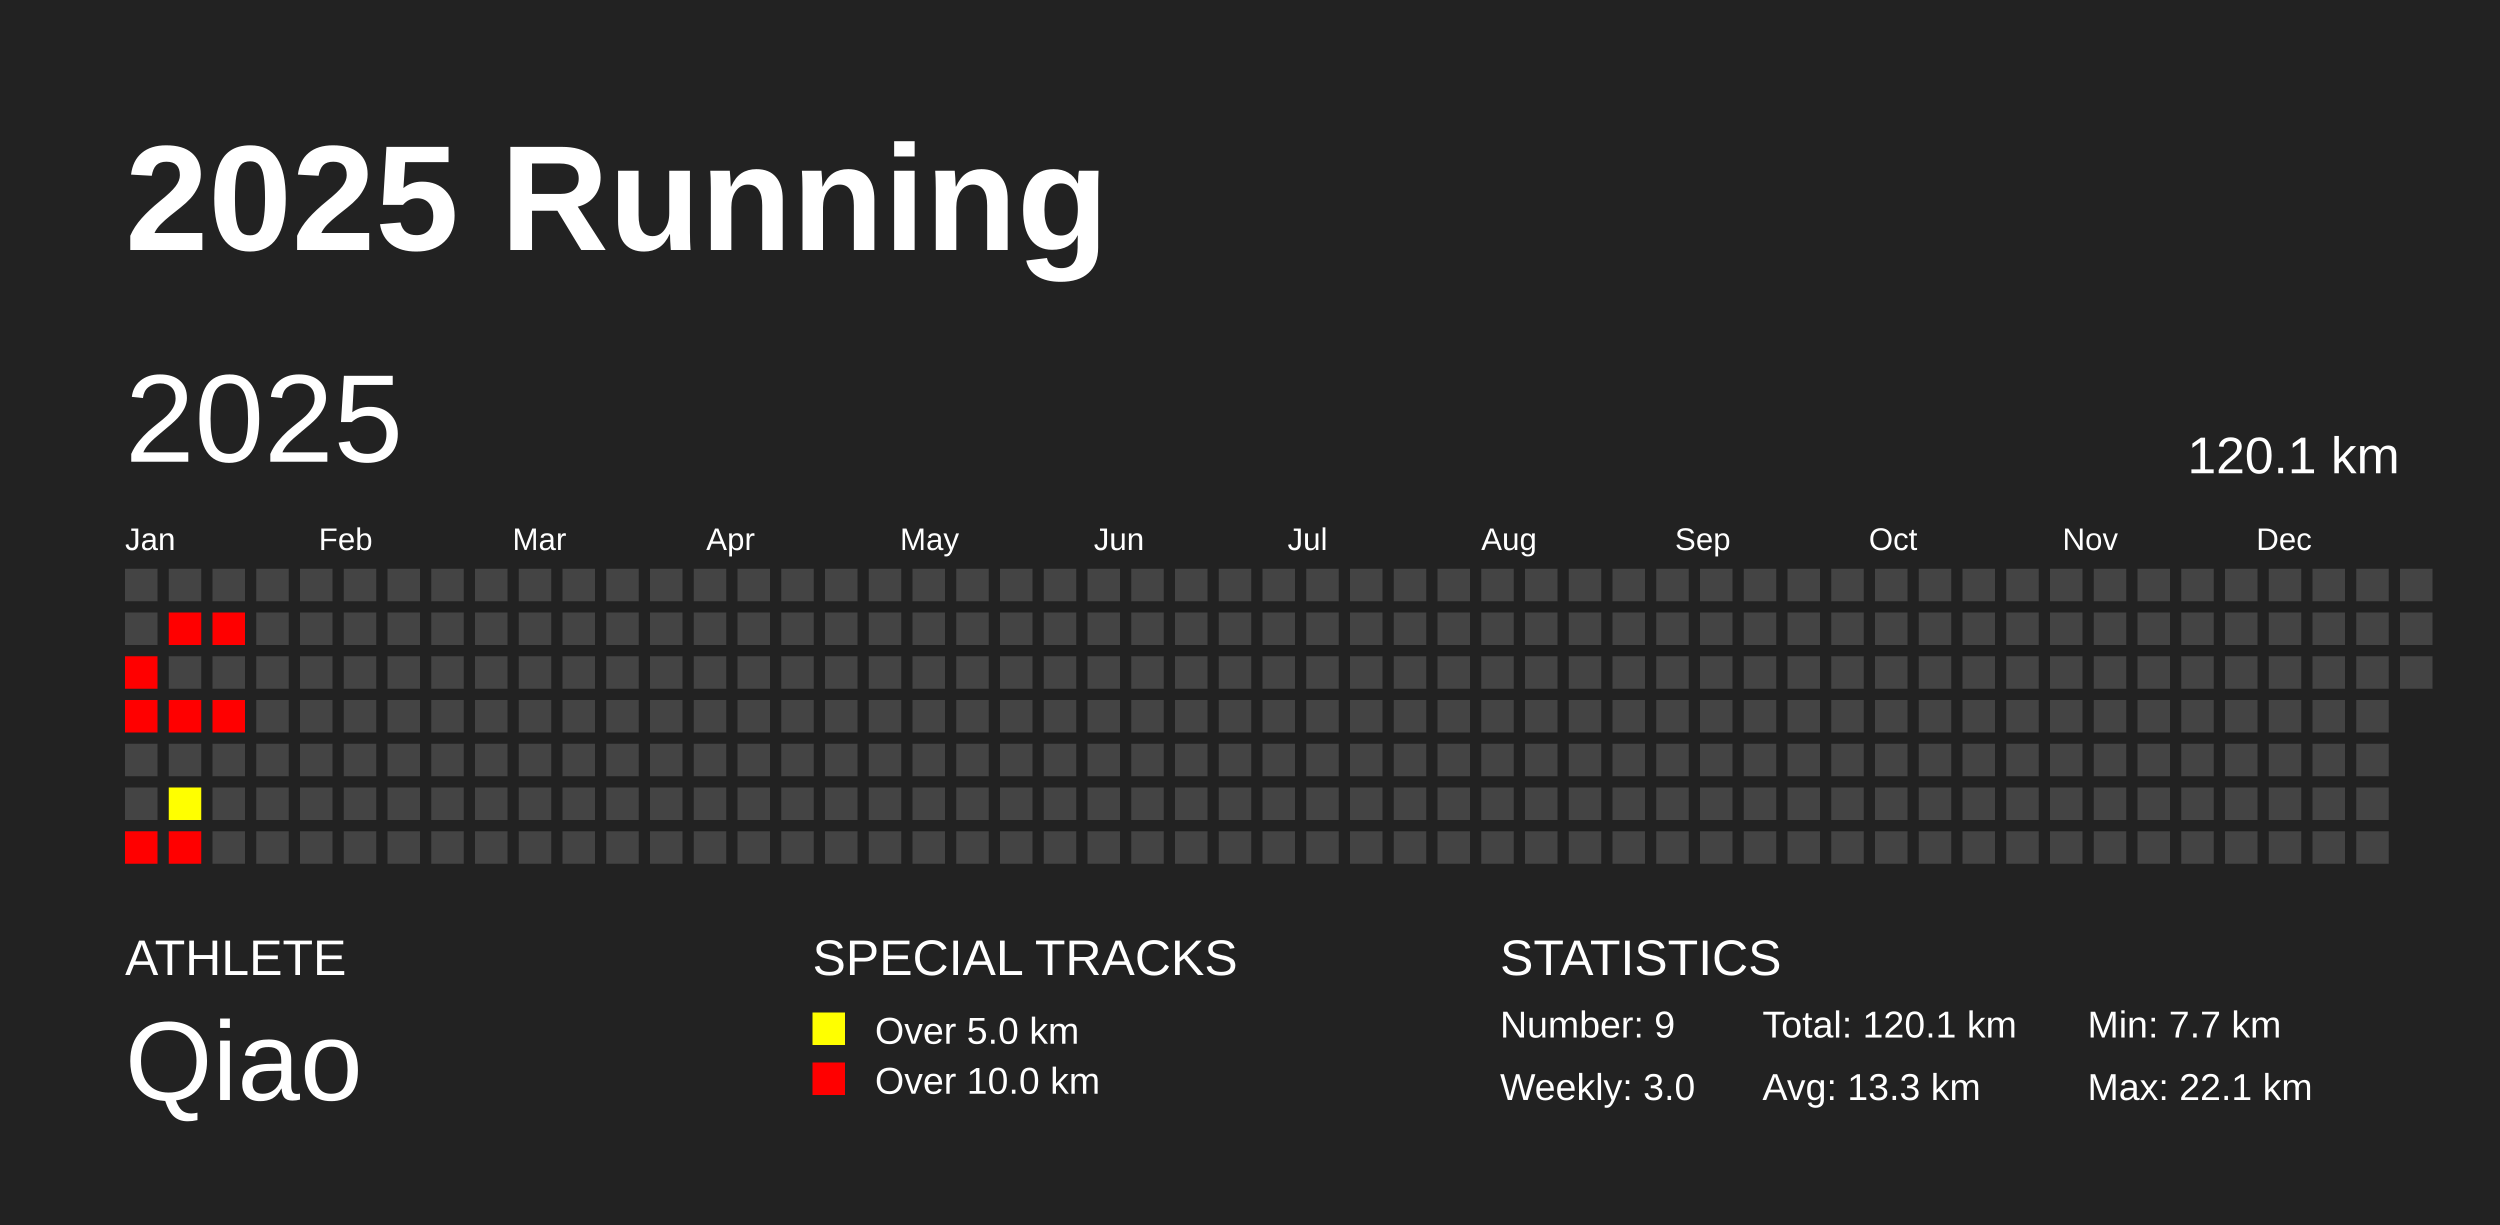
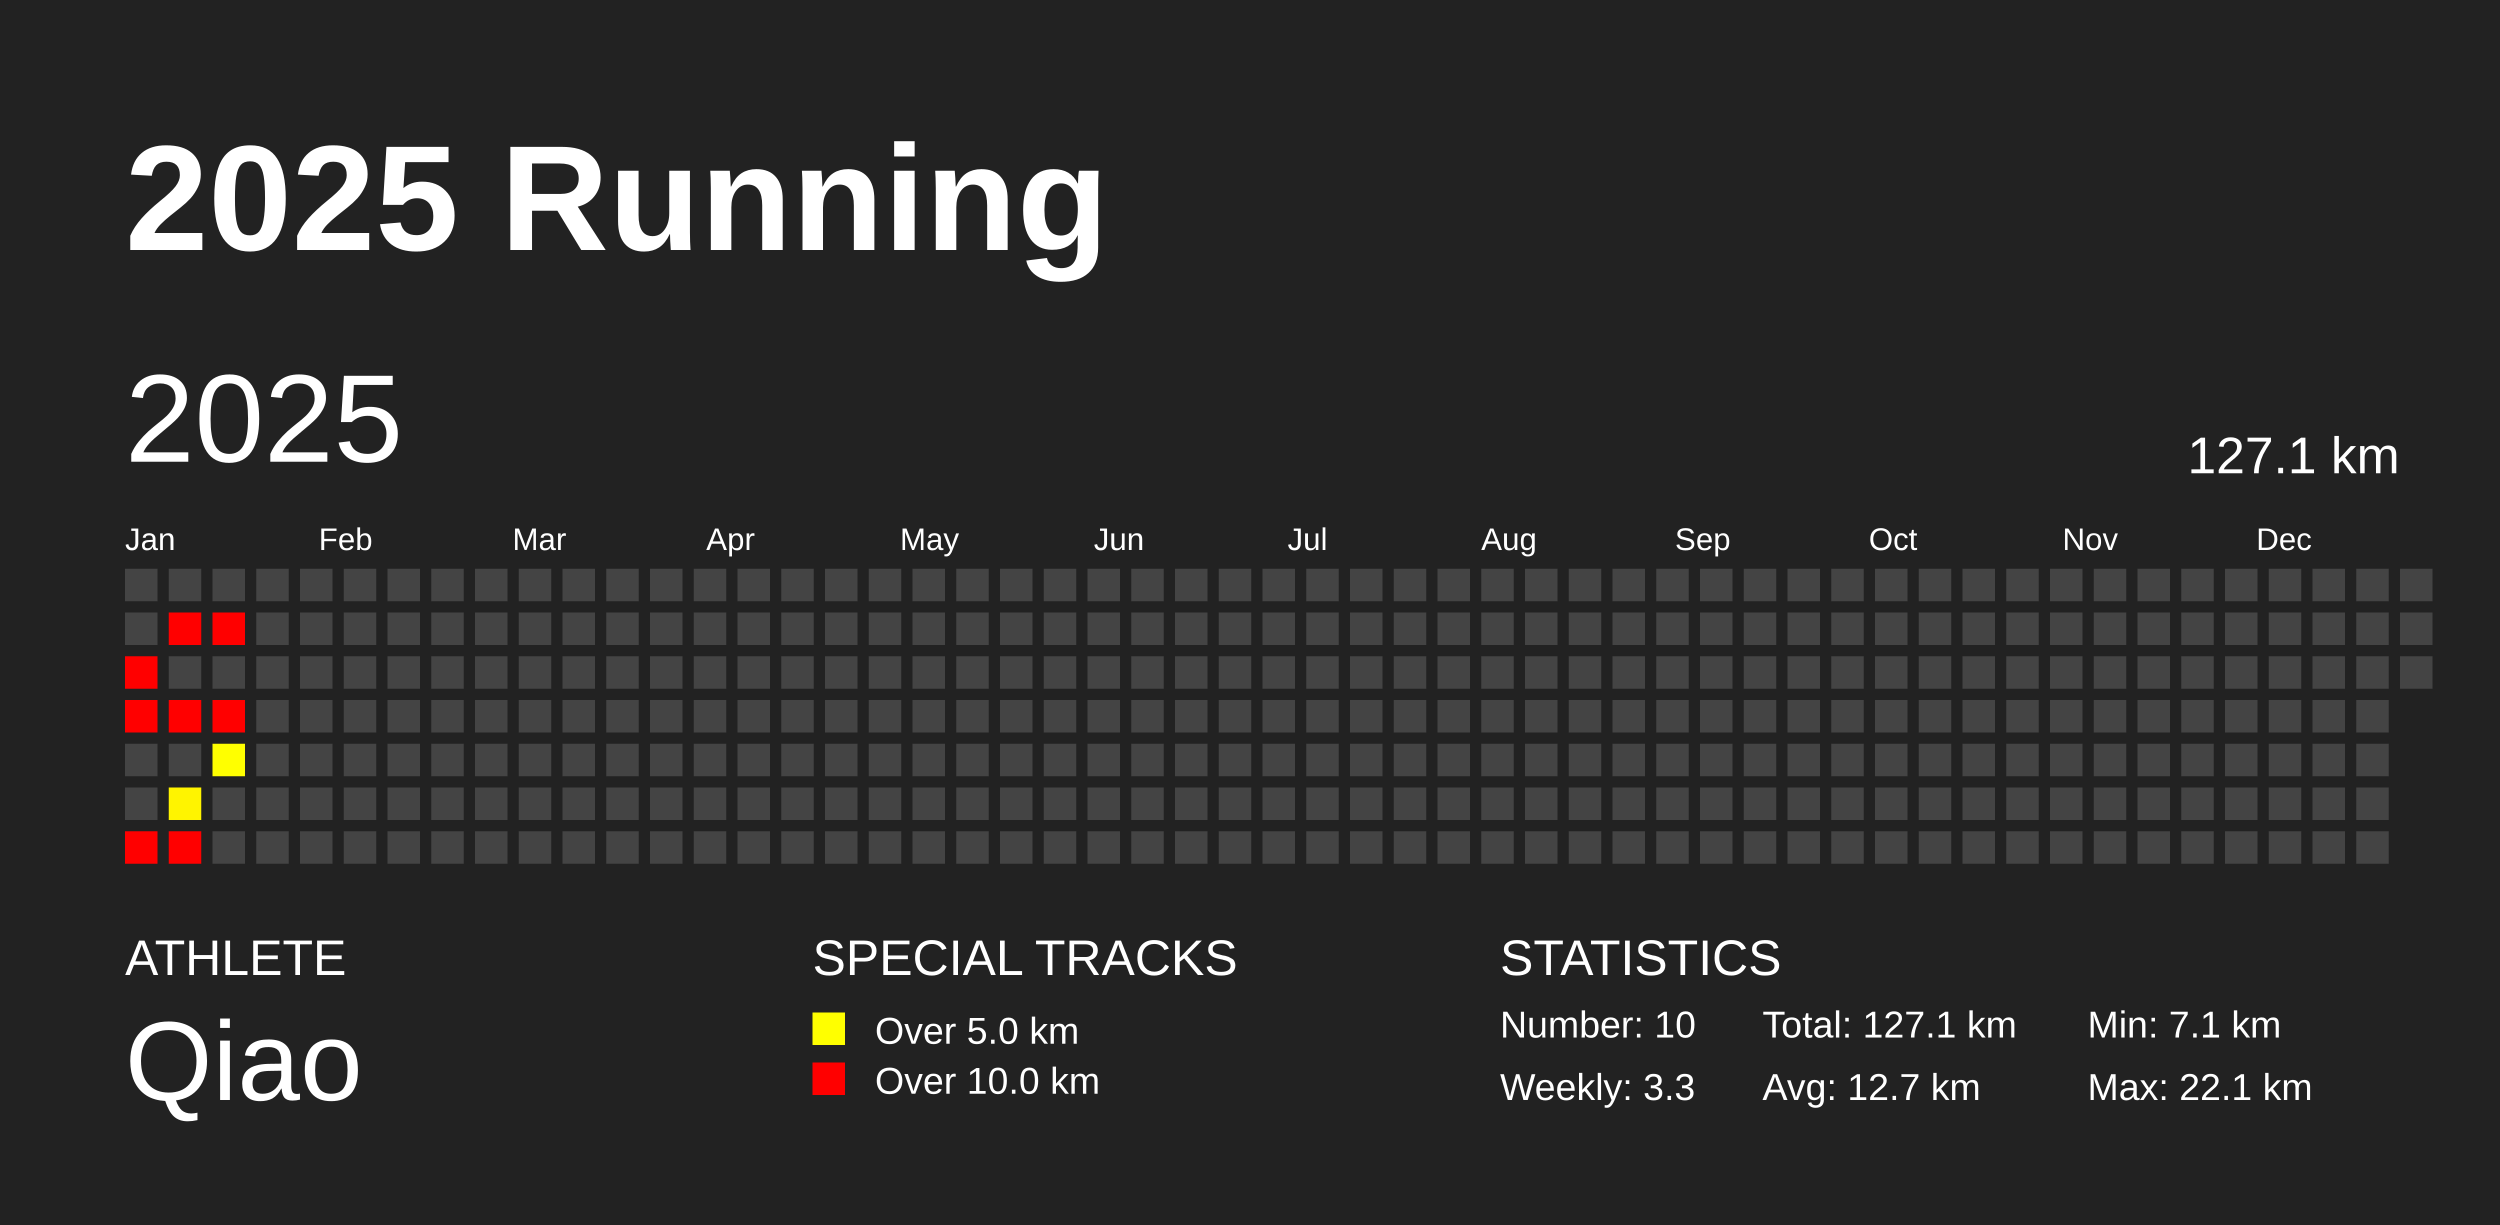
<svg xmlns="http://www.w3.org/2000/svg" baseProfile="full" height="98mm" version="1.1" viewBox="0,0,200,98" width="200mm">
  <defs />
  <rect fill="#222222" height="98" width="200" x="0" y="0" />
  <text fill="#FFFFFF" style="font-size:12px; font-family:Arial; font-weight:bold;" x="10" y="20">2025 Running</text>
  <text fill="#FFFFFF" style="font-size:4px; font-family:Arial" x="10" y="78">ATHLETE</text>
  <text fill="#FFFFFF" style="font-size:9px; font-family:Arial" x="10" y="88">Qiao</text>
  <text fill="#FFFFFF" style="font-size:4px; font-family:Arial" x="65" y="78">SPECIAL TRACKS</text>
  <rect fill="yellow" height="2.6" width="2.6" x="65" y="81" />
  <text fill="#FFFFFF" style="font-size:3px; font-family:Arial" x="70" y="83.5">Over 5.0 km</text>
  <rect fill="red" height="2.6" width="2.6" x="65" y="85" />
  <text fill="#FFFFFF" style="font-size:3px; font-family:Arial" x="70" y="87.5">Over 10.0 km</text>
  <text fill="#FFFFFF" style="font-size:4px; font-family:Arial" x="120" y="78">STATISTICS</text>
-   <text fill="#FFFFFF" style="font-size:3px; font-family:Arial" x="120" y="83">Number: 9</text>
-   <text fill="#FFFFFF" style="font-size:3px; font-family:Arial" x="120" y="88">Weekly: 3.0</text>
-   <text fill="#FFFFFF" style="font-size:3px; font-family:Arial" x="141" y="83">Total: 120.1 km</text>
-   <text fill="#FFFFFF" style="font-size:3px; font-family:Arial" x="141" y="88">Avg: 13.3 km</text>
-   <text fill="#FFFFFF" style="font-size:3px; font-family:Arial" x="167" y="83">Min: 7.7 km</text>
+   <text fill="#FFFFFF" style="font-size:3px; font-family:Arial" x="120" y="83">Number: 10</text>
+   <text fill="#FFFFFF" style="font-size:3px; font-family:Arial" x="120" y="88">Weekly: 3.3</text>
+   <text fill="#FFFFFF" style="font-size:3px; font-family:Arial" x="141" y="83">Total: 127.1 km</text>
+   <text fill="#FFFFFF" style="font-size:3px; font-family:Arial" x="141" y="88">Avg: 12.7 km</text>
+   <text fill="#FFFFFF" style="font-size:3px; font-family:Arial" x="167" y="83">Min: 7.1 km</text>
  <text fill="#FFFFFF" style="font-size:3px; font-family:Arial" x="167" y="88">Max: 22.1 km</text>
  <text dominant-baseline="hanging" fill="#FFFFFF" style="font-size:10.0px; font-family:Arial;" x="10" y="30">2025</text>
-   <text dominant-baseline="hanging" fill="#FFFFFF" style="font-size:4.125px; font-family:Arial;" x="175" y="35">120.1 km</text>
+   <text dominant-baseline="hanging" fill="#FFFFFF" style="font-size:4.125px; font-family:Arial;" x="175" y="35">127.1 km</text>
  <text fill="#FFFFFF" style="font-size:2.5px; font-family:Arial" x="10.0" y="44">Jan</text>
  <text fill="#FFFFFF" style="font-size:2.5px; font-family:Arial" x="25.5" y="44">Feb</text>
  <text fill="#FFFFFF" style="font-size:2.5px; font-family:Arial" x="41.0" y="44">Mar</text>
  <text fill="#FFFFFF" style="font-size:2.5px; font-family:Arial" x="56.5" y="44">Apr</text>
  <text fill="#FFFFFF" style="font-size:2.5px; font-family:Arial" x="72.0" y="44">May</text>
  <text fill="#FFFFFF" style="font-size:2.5px; font-family:Arial" x="87.5" y="44">Jun</text>
  <text fill="#FFFFFF" style="font-size:2.5px; font-family:Arial" x="103.0" y="44">Jul</text>
  <text fill="#FFFFFF" style="font-size:2.5px; font-family:Arial" x="118.5" y="44">Aug</text>
  <text fill="#FFFFFF" style="font-size:2.5px; font-family:Arial" x="134.0" y="44">Sep</text>
  <text fill="#FFFFFF" style="font-size:2.5px; font-family:Arial" x="149.5" y="44">Oct</text>
  <text fill="#FFFFFF" style="font-size:2.5px; font-family:Arial" x="165.0" y="44">Nov</text>
  <text fill="#FFFFFF" style="font-size:2.5px; font-family:Arial" x="180.5" y="44">Dec</text>
  <rect fill="#444444" height="2.6" width="2.6" x="10.0" y="45.5" />
  <rect fill="#444444" height="2.6" width="2.6" x="10.0" y="49.0" />
  <rect fill="red" height="2.6" width="2.6" x="10.0" y="52.5" />
  <rect fill="red" height="2.6" width="2.6" x="10.0" y="56.0" />
  <rect fill="#444444" height="2.6" width="2.6" x="10.0" y="59.5" />
  <rect fill="#444444" height="2.6" width="2.6" x="10.0" y="63.0" />
  <rect fill="red" height="2.6" width="2.6" x="10.0" y="66.5" />
  <rect fill="#444444" height="2.6" width="2.6" x="13.5" y="45.5" />
  <rect fill="red" height="2.6" width="2.6" x="13.5" y="49.0" />
  <rect fill="#444444" height="2.6" width="2.6" x="13.5" y="52.5" />
  <rect fill="red" height="2.6" width="2.6" x="13.5" y="56.0" />
  <rect fill="#444444" height="2.6" width="2.6" x="13.5" y="59.5" />
-   <rect fill="#ffff00" height="2.6" width="2.6" x="13.5" y="63.0" />
+   <rect fill="#fff400" height="2.6" width="2.6" x="13.5" y="63.0" />
  <rect fill="red" height="2.6" width="2.6" x="13.5" y="66.5" />
  <rect fill="#444444" height="2.6" width="2.6" x="17.0" y="45.5" />
  <rect fill="red" height="2.6" width="2.6" x="17.0" y="49.0" />
  <rect fill="#444444" height="2.6" width="2.6" x="17.0" y="52.5" />
  <rect fill="red" height="2.6" width="2.6" x="17.0" y="56.0" />
-   <rect fill="#444444" height="2.6" width="2.6" x="17.0" y="59.5" />
+   <rect fill="#ffff00" height="2.6" width="2.6" x="17.0" y="59.5" />
  <rect fill="#444444" height="2.6" width="2.6" x="17.0" y="63.0" />
  <rect fill="#444444" height="2.6" width="2.6" x="17.0" y="66.5" />
  <rect fill="#444444" height="2.6" width="2.6" x="20.5" y="45.5" />
  <rect fill="#444444" height="2.6" width="2.6" x="20.5" y="49.0" />
  <rect fill="#444444" height="2.6" width="2.6" x="20.5" y="52.5" />
  <rect fill="#444444" height="2.6" width="2.6" x="20.5" y="56.0" />
  <rect fill="#444444" height="2.6" width="2.6" x="20.5" y="59.5" />
  <rect fill="#444444" height="2.6" width="2.6" x="20.5" y="63.0" />
  <rect fill="#444444" height="2.6" width="2.6" x="20.5" y="66.5" />
  <rect fill="#444444" height="2.6" width="2.6" x="24.0" y="45.5" />
  <rect fill="#444444" height="2.6" width="2.6" x="24.0" y="49.0" />
  <rect fill="#444444" height="2.6" width="2.6" x="24.0" y="52.5" />
  <rect fill="#444444" height="2.6" width="2.6" x="24.0" y="56.0" />
  <rect fill="#444444" height="2.6" width="2.6" x="24.0" y="59.5" />
  <rect fill="#444444" height="2.6" width="2.6" x="24.0" y="63.0" />
  <rect fill="#444444" height="2.6" width="2.6" x="24.0" y="66.5" />
  <rect fill="#444444" height="2.6" width="2.6" x="27.5" y="45.5" />
  <rect fill="#444444" height="2.6" width="2.6" x="27.5" y="49.0" />
  <rect fill="#444444" height="2.6" width="2.6" x="27.5" y="52.5" />
  <rect fill="#444444" height="2.6" width="2.6" x="27.5" y="56.0" />
  <rect fill="#444444" height="2.6" width="2.6" x="27.5" y="59.5" />
  <rect fill="#444444" height="2.6" width="2.6" x="27.5" y="63.0" />
  <rect fill="#444444" height="2.6" width="2.6" x="27.5" y="66.5" />
  <rect fill="#444444" height="2.6" width="2.6" x="31.0" y="45.5" />
  <rect fill="#444444" height="2.6" width="2.6" x="31.0" y="49.0" />
  <rect fill="#444444" height="2.6" width="2.6" x="31.0" y="52.5" />
  <rect fill="#444444" height="2.6" width="2.6" x="31.0" y="56.0" />
  <rect fill="#444444" height="2.6" width="2.6" x="31.0" y="59.5" />
  <rect fill="#444444" height="2.6" width="2.6" x="31.0" y="63.0" />
  <rect fill="#444444" height="2.6" width="2.6" x="31.0" y="66.5" />
  <rect fill="#444444" height="2.6" width="2.6" x="34.5" y="45.5" />
  <rect fill="#444444" height="2.6" width="2.6" x="34.5" y="49.0" />
  <rect fill="#444444" height="2.6" width="2.6" x="34.5" y="52.5" />
  <rect fill="#444444" height="2.6" width="2.6" x="34.5" y="56.0" />
  <rect fill="#444444" height="2.6" width="2.6" x="34.5" y="59.5" />
  <rect fill="#444444" height="2.6" width="2.6" x="34.5" y="63.0" />
  <rect fill="#444444" height="2.6" width="2.6" x="34.5" y="66.5" />
  <rect fill="#444444" height="2.6" width="2.6" x="38.0" y="45.5" />
  <rect fill="#444444" height="2.6" width="2.6" x="38.0" y="49.0" />
  <rect fill="#444444" height="2.6" width="2.6" x="38.0" y="52.5" />
  <rect fill="#444444" height="2.6" width="2.6" x="38.0" y="56.0" />
  <rect fill="#444444" height="2.6" width="2.6" x="38.0" y="59.5" />
  <rect fill="#444444" height="2.6" width="2.6" x="38.0" y="63.0" />
  <rect fill="#444444" height="2.6" width="2.6" x="38.0" y="66.5" />
  <rect fill="#444444" height="2.6" width="2.6" x="41.5" y="45.5" />
  <rect fill="#444444" height="2.6" width="2.6" x="41.5" y="49.0" />
  <rect fill="#444444" height="2.6" width="2.6" x="41.5" y="52.5" />
  <rect fill="#444444" height="2.6" width="2.6" x="41.5" y="56.0" />
  <rect fill="#444444" height="2.6" width="2.6" x="41.5" y="59.5" />
  <rect fill="#444444" height="2.6" width="2.6" x="41.5" y="63.0" />
  <rect fill="#444444" height="2.6" width="2.6" x="41.5" y="66.5" />
  <rect fill="#444444" height="2.6" width="2.6" x="45.0" y="45.5" />
  <rect fill="#444444" height="2.6" width="2.6" x="45.0" y="49.0" />
  <rect fill="#444444" height="2.6" width="2.6" x="45.0" y="52.5" />
  <rect fill="#444444" height="2.6" width="2.6" x="45.0" y="56.0" />
  <rect fill="#444444" height="2.6" width="2.6" x="45.0" y="59.5" />
  <rect fill="#444444" height="2.6" width="2.6" x="45.0" y="63.0" />
  <rect fill="#444444" height="2.6" width="2.6" x="45.0" y="66.5" />
  <rect fill="#444444" height="2.6" width="2.6" x="48.5" y="45.5" />
  <rect fill="#444444" height="2.6" width="2.6" x="48.5" y="49.0" />
  <rect fill="#444444" height="2.6" width="2.6" x="48.5" y="52.5" />
  <rect fill="#444444" height="2.6" width="2.6" x="48.5" y="56.0" />
  <rect fill="#444444" height="2.6" width="2.6" x="48.5" y="59.5" />
  <rect fill="#444444" height="2.6" width="2.6" x="48.5" y="63.0" />
  <rect fill="#444444" height="2.6" width="2.6" x="48.5" y="66.5" />
  <rect fill="#444444" height="2.6" width="2.6" x="52.0" y="45.5" />
  <rect fill="#444444" height="2.6" width="2.6" x="52.0" y="49.0" />
  <rect fill="#444444" height="2.6" width="2.6" x="52.0" y="52.5" />
  <rect fill="#444444" height="2.6" width="2.6" x="52.0" y="56.0" />
  <rect fill="#444444" height="2.6" width="2.6" x="52.0" y="59.5" />
  <rect fill="#444444" height="2.6" width="2.6" x="52.0" y="63.0" />
  <rect fill="#444444" height="2.6" width="2.6" x="52.0" y="66.5" />
  <rect fill="#444444" height="2.6" width="2.6" x="55.5" y="45.5" />
  <rect fill="#444444" height="2.6" width="2.6" x="55.5" y="49.0" />
  <rect fill="#444444" height="2.6" width="2.6" x="55.5" y="52.5" />
  <rect fill="#444444" height="2.6" width="2.6" x="55.5" y="56.0" />
  <rect fill="#444444" height="2.6" width="2.6" x="55.5" y="59.5" />
  <rect fill="#444444" height="2.6" width="2.6" x="55.5" y="63.0" />
  <rect fill="#444444" height="2.6" width="2.6" x="55.5" y="66.5" />
  <rect fill="#444444" height="2.6" width="2.6" x="59.0" y="45.5" />
  <rect fill="#444444" height="2.6" width="2.6" x="59.0" y="49.0" />
  <rect fill="#444444" height="2.6" width="2.6" x="59.0" y="52.5" />
  <rect fill="#444444" height="2.6" width="2.6" x="59.0" y="56.0" />
  <rect fill="#444444" height="2.6" width="2.6" x="59.0" y="59.5" />
  <rect fill="#444444" height="2.6" width="2.6" x="59.0" y="63.0" />
  <rect fill="#444444" height="2.6" width="2.6" x="59.0" y="66.5" />
  <rect fill="#444444" height="2.6" width="2.6" x="62.5" y="45.5" />
  <rect fill="#444444" height="2.6" width="2.6" x="62.5" y="49.0" />
  <rect fill="#444444" height="2.6" width="2.6" x="62.5" y="52.5" />
  <rect fill="#444444" height="2.6" width="2.6" x="62.5" y="56.0" />
  <rect fill="#444444" height="2.6" width="2.6" x="62.5" y="59.5" />
  <rect fill="#444444" height="2.6" width="2.6" x="62.5" y="63.0" />
  <rect fill="#444444" height="2.6" width="2.6" x="62.5" y="66.5" />
  <rect fill="#444444" height="2.6" width="2.6" x="66.0" y="45.5" />
  <rect fill="#444444" height="2.6" width="2.6" x="66.0" y="49.0" />
  <rect fill="#444444" height="2.6" width="2.6" x="66.0" y="52.5" />
  <rect fill="#444444" height="2.6" width="2.6" x="66.0" y="56.0" />
  <rect fill="#444444" height="2.6" width="2.6" x="66.0" y="59.5" />
  <rect fill="#444444" height="2.6" width="2.6" x="66.0" y="63.0" />
  <rect fill="#444444" height="2.6" width="2.6" x="66.0" y="66.5" />
  <rect fill="#444444" height="2.6" width="2.6" x="69.5" y="45.5" />
  <rect fill="#444444" height="2.6" width="2.6" x="69.5" y="49.0" />
  <rect fill="#444444" height="2.6" width="2.6" x="69.5" y="52.5" />
  <rect fill="#444444" height="2.6" width="2.6" x="69.5" y="56.0" />
  <rect fill="#444444" height="2.6" width="2.6" x="69.5" y="59.5" />
  <rect fill="#444444" height="2.6" width="2.6" x="69.5" y="63.0" />
  <rect fill="#444444" height="2.6" width="2.6" x="69.5" y="66.5" />
  <rect fill="#444444" height="2.6" width="2.6" x="73.0" y="45.5" />
  <rect fill="#444444" height="2.6" width="2.6" x="73.0" y="49.0" />
  <rect fill="#444444" height="2.6" width="2.6" x="73.0" y="52.5" />
  <rect fill="#444444" height="2.6" width="2.6" x="73.0" y="56.0" />
  <rect fill="#444444" height="2.6" width="2.6" x="73.0" y="59.5" />
  <rect fill="#444444" height="2.6" width="2.6" x="73.0" y="63.0" />
  <rect fill="#444444" height="2.6" width="2.6" x="73.0" y="66.5" />
  <rect fill="#444444" height="2.6" width="2.6" x="76.5" y="45.5" />
  <rect fill="#444444" height="2.6" width="2.6" x="76.5" y="49.0" />
  <rect fill="#444444" height="2.6" width="2.6" x="76.5" y="52.5" />
  <rect fill="#444444" height="2.6" width="2.6" x="76.5" y="56.0" />
  <rect fill="#444444" height="2.6" width="2.6" x="76.5" y="59.5" />
  <rect fill="#444444" height="2.6" width="2.6" x="76.5" y="63.0" />
  <rect fill="#444444" height="2.6" width="2.6" x="76.5" y="66.5" />
  <rect fill="#444444" height="2.6" width="2.6" x="80.0" y="45.5" />
  <rect fill="#444444" height="2.6" width="2.6" x="80.0" y="49.0" />
  <rect fill="#444444" height="2.6" width="2.6" x="80.0" y="52.5" />
  <rect fill="#444444" height="2.6" width="2.6" x="80.0" y="56.0" />
  <rect fill="#444444" height="2.6" width="2.6" x="80.0" y="59.5" />
  <rect fill="#444444" height="2.6" width="2.6" x="80.0" y="63.0" />
  <rect fill="#444444" height="2.6" width="2.6" x="80.0" y="66.5" />
  <rect fill="#444444" height="2.6" width="2.6" x="83.5" y="45.5" />
  <rect fill="#444444" height="2.6" width="2.6" x="83.5" y="49.0" />
  <rect fill="#444444" height="2.6" width="2.6" x="83.5" y="52.5" />
  <rect fill="#444444" height="2.6" width="2.6" x="83.5" y="56.0" />
  <rect fill="#444444" height="2.6" width="2.6" x="83.5" y="59.5" />
  <rect fill="#444444" height="2.6" width="2.6" x="83.5" y="63.0" />
  <rect fill="#444444" height="2.6" width="2.6" x="83.5" y="66.5" />
  <rect fill="#444444" height="2.6" width="2.6" x="87.0" y="45.5" />
  <rect fill="#444444" height="2.6" width="2.6" x="87.0" y="49.0" />
  <rect fill="#444444" height="2.6" width="2.6" x="87.0" y="52.5" />
  <rect fill="#444444" height="2.6" width="2.6" x="87.0" y="56.0" />
  <rect fill="#444444" height="2.6" width="2.6" x="87.0" y="59.5" />
  <rect fill="#444444" height="2.6" width="2.6" x="87.0" y="63.0" />
  <rect fill="#444444" height="2.6" width="2.6" x="87.0" y="66.5" />
  <rect fill="#444444" height="2.6" width="2.6" x="90.5" y="45.5" />
  <rect fill="#444444" height="2.6" width="2.6" x="90.5" y="49.0" />
  <rect fill="#444444" height="2.6" width="2.6" x="90.5" y="52.5" />
  <rect fill="#444444" height="2.6" width="2.6" x="90.5" y="56.0" />
  <rect fill="#444444" height="2.6" width="2.6" x="90.5" y="59.5" />
  <rect fill="#444444" height="2.6" width="2.6" x="90.5" y="63.0" />
  <rect fill="#444444" height="2.6" width="2.6" x="90.5" y="66.5" />
  <rect fill="#444444" height="2.6" width="2.6" x="94.0" y="45.5" />
  <rect fill="#444444" height="2.6" width="2.6" x="94.0" y="49.0" />
  <rect fill="#444444" height="2.6" width="2.6" x="94.0" y="52.5" />
  <rect fill="#444444" height="2.6" width="2.6" x="94.0" y="56.0" />
  <rect fill="#444444" height="2.6" width="2.6" x="94.0" y="59.5" />
  <rect fill="#444444" height="2.6" width="2.6" x="94.0" y="63.0" />
  <rect fill="#444444" height="2.6" width="2.6" x="94.0" y="66.5" />
  <rect fill="#444444" height="2.6" width="2.6" x="97.5" y="45.5" />
  <rect fill="#444444" height="2.6" width="2.6" x="97.5" y="49.0" />
  <rect fill="#444444" height="2.6" width="2.6" x="97.5" y="52.5" />
  <rect fill="#444444" height="2.6" width="2.6" x="97.5" y="56.0" />
  <rect fill="#444444" height="2.6" width="2.6" x="97.5" y="59.5" />
  <rect fill="#444444" height="2.6" width="2.6" x="97.5" y="63.0" />
  <rect fill="#444444" height="2.6" width="2.6" x="97.5" y="66.5" />
  <rect fill="#444444" height="2.6" width="2.6" x="101.0" y="45.5" />
  <rect fill="#444444" height="2.6" width="2.6" x="101.0" y="49.0" />
  <rect fill="#444444" height="2.6" width="2.6" x="101.0" y="52.5" />
  <rect fill="#444444" height="2.6" width="2.6" x="101.0" y="56.0" />
  <rect fill="#444444" height="2.6" width="2.6" x="101.0" y="59.5" />
  <rect fill="#444444" height="2.6" width="2.6" x="101.0" y="63.0" />
  <rect fill="#444444" height="2.6" width="2.6" x="101.0" y="66.5" />
  <rect fill="#444444" height="2.6" width="2.6" x="104.5" y="45.5" />
  <rect fill="#444444" height="2.6" width="2.6" x="104.5" y="49.0" />
  <rect fill="#444444" height="2.6" width="2.6" x="104.5" y="52.5" />
  <rect fill="#444444" height="2.6" width="2.6" x="104.5" y="56.0" />
  <rect fill="#444444" height="2.6" width="2.6" x="104.5" y="59.5" />
  <rect fill="#444444" height="2.6" width="2.6" x="104.5" y="63.0" />
  <rect fill="#444444" height="2.6" width="2.6" x="104.5" y="66.5" />
  <rect fill="#444444" height="2.6" width="2.6" x="108.0" y="45.5" />
  <rect fill="#444444" height="2.6" width="2.6" x="108.0" y="49.0" />
  <rect fill="#444444" height="2.6" width="2.6" x="108.0" y="52.5" />
  <rect fill="#444444" height="2.6" width="2.6" x="108.0" y="56.0" />
  <rect fill="#444444" height="2.6" width="2.6" x="108.0" y="59.5" />
  <rect fill="#444444" height="2.6" width="2.6" x="108.0" y="63.0" />
  <rect fill="#444444" height="2.6" width="2.6" x="108.0" y="66.5" />
  <rect fill="#444444" height="2.6" width="2.6" x="111.5" y="45.5" />
  <rect fill="#444444" height="2.6" width="2.6" x="111.5" y="49.0" />
  <rect fill="#444444" height="2.6" width="2.6" x="111.5" y="52.5" />
  <rect fill="#444444" height="2.6" width="2.6" x="111.5" y="56.0" />
  <rect fill="#444444" height="2.6" width="2.6" x="111.5" y="59.5" />
  <rect fill="#444444" height="2.6" width="2.6" x="111.5" y="63.0" />
  <rect fill="#444444" height="2.6" width="2.6" x="111.5" y="66.5" />
  <rect fill="#444444" height="2.6" width="2.6" x="115.0" y="45.5" />
  <rect fill="#444444" height="2.6" width="2.6" x="115.0" y="49.0" />
  <rect fill="#444444" height="2.6" width="2.6" x="115.0" y="52.5" />
  <rect fill="#444444" height="2.6" width="2.6" x="115.0" y="56.0" />
  <rect fill="#444444" height="2.6" width="2.6" x="115.0" y="59.5" />
  <rect fill="#444444" height="2.6" width="2.6" x="115.0" y="63.0" />
  <rect fill="#444444" height="2.6" width="2.6" x="115.0" y="66.5" />
  <rect fill="#444444" height="2.6" width="2.6" x="118.5" y="45.5" />
  <rect fill="#444444" height="2.6" width="2.6" x="118.5" y="49.0" />
  <rect fill="#444444" height="2.6" width="2.6" x="118.5" y="52.5" />
  <rect fill="#444444" height="2.6" width="2.6" x="118.5" y="56.0" />
  <rect fill="#444444" height="2.6" width="2.6" x="118.5" y="59.5" />
  <rect fill="#444444" height="2.6" width="2.6" x="118.5" y="63.0" />
  <rect fill="#444444" height="2.6" width="2.6" x="118.5" y="66.5" />
  <rect fill="#444444" height="2.6" width="2.6" x="122.0" y="45.5" />
  <rect fill="#444444" height="2.6" width="2.6" x="122.0" y="49.0" />
  <rect fill="#444444" height="2.6" width="2.6" x="122.0" y="52.5" />
  <rect fill="#444444" height="2.6" width="2.6" x="122.0" y="56.0" />
  <rect fill="#444444" height="2.6" width="2.6" x="122.0" y="59.5" />
  <rect fill="#444444" height="2.6" width="2.6" x="122.0" y="63.0" />
  <rect fill="#444444" height="2.6" width="2.6" x="122.0" y="66.5" />
  <rect fill="#444444" height="2.6" width="2.6" x="125.5" y="45.5" />
  <rect fill="#444444" height="2.6" width="2.6" x="125.5" y="49.0" />
  <rect fill="#444444" height="2.6" width="2.6" x="125.5" y="52.5" />
  <rect fill="#444444" height="2.6" width="2.6" x="125.5" y="56.0" />
  <rect fill="#444444" height="2.6" width="2.6" x="125.5" y="59.5" />
  <rect fill="#444444" height="2.6" width="2.6" x="125.5" y="63.0" />
  <rect fill="#444444" height="2.6" width="2.6" x="125.5" y="66.5" />
  <rect fill="#444444" height="2.6" width="2.6" x="129.0" y="45.5" />
  <rect fill="#444444" height="2.6" width="2.6" x="129.0" y="49.0" />
  <rect fill="#444444" height="2.6" width="2.6" x="129.0" y="52.5" />
  <rect fill="#444444" height="2.6" width="2.6" x="129.0" y="56.0" />
  <rect fill="#444444" height="2.6" width="2.6" x="129.0" y="59.5" />
  <rect fill="#444444" height="2.6" width="2.6" x="129.0" y="63.0" />
  <rect fill="#444444" height="2.6" width="2.6" x="129.0" y="66.5" />
  <rect fill="#444444" height="2.6" width="2.6" x="132.5" y="45.5" />
  <rect fill="#444444" height="2.6" width="2.6" x="132.5" y="49.0" />
  <rect fill="#444444" height="2.6" width="2.6" x="132.5" y="52.5" />
  <rect fill="#444444" height="2.6" width="2.6" x="132.5" y="56.0" />
  <rect fill="#444444" height="2.6" width="2.6" x="132.5" y="59.5" />
  <rect fill="#444444" height="2.6" width="2.6" x="132.5" y="63.0" />
  <rect fill="#444444" height="2.6" width="2.6" x="132.5" y="66.5" />
  <rect fill="#444444" height="2.6" width="2.6" x="136.0" y="45.5" />
  <rect fill="#444444" height="2.6" width="2.6" x="136.0" y="49.0" />
  <rect fill="#444444" height="2.6" width="2.6" x="136.0" y="52.5" />
  <rect fill="#444444" height="2.6" width="2.6" x="136.0" y="56.0" />
  <rect fill="#444444" height="2.6" width="2.6" x="136.0" y="59.5" />
  <rect fill="#444444" height="2.6" width="2.6" x="136.0" y="63.0" />
  <rect fill="#444444" height="2.6" width="2.6" x="136.0" y="66.5" />
  <rect fill="#444444" height="2.6" width="2.6" x="139.5" y="45.5" />
  <rect fill="#444444" height="2.6" width="2.6" x="139.5" y="49.0" />
  <rect fill="#444444" height="2.6" width="2.6" x="139.5" y="52.5" />
  <rect fill="#444444" height="2.6" width="2.6" x="139.5" y="56.0" />
  <rect fill="#444444" height="2.6" width="2.6" x="139.5" y="59.5" />
  <rect fill="#444444" height="2.6" width="2.6" x="139.5" y="63.0" />
  <rect fill="#444444" height="2.6" width="2.6" x="139.5" y="66.5" />
  <rect fill="#444444" height="2.6" width="2.6" x="143.0" y="45.5" />
  <rect fill="#444444" height="2.6" width="2.6" x="143.0" y="49.0" />
  <rect fill="#444444" height="2.6" width="2.6" x="143.0" y="52.5" />
  <rect fill="#444444" height="2.6" width="2.6" x="143.0" y="56.0" />
  <rect fill="#444444" height="2.6" width="2.6" x="143.0" y="59.5" />
  <rect fill="#444444" height="2.6" width="2.6" x="143.0" y="63.0" />
  <rect fill="#444444" height="2.6" width="2.6" x="143.0" y="66.5" />
  <rect fill="#444444" height="2.6" width="2.6" x="146.5" y="45.5" />
  <rect fill="#444444" height="2.6" width="2.6" x="146.5" y="49.0" />
  <rect fill="#444444" height="2.6" width="2.6" x="146.5" y="52.5" />
  <rect fill="#444444" height="2.6" width="2.6" x="146.5" y="56.0" />
  <rect fill="#444444" height="2.6" width="2.6" x="146.5" y="59.5" />
  <rect fill="#444444" height="2.6" width="2.6" x="146.5" y="63.0" />
  <rect fill="#444444" height="2.6" width="2.6" x="146.5" y="66.5" />
  <rect fill="#444444" height="2.6" width="2.6" x="150.0" y="45.5" />
  <rect fill="#444444" height="2.6" width="2.6" x="150.0" y="49.0" />
  <rect fill="#444444" height="2.6" width="2.6" x="150.0" y="52.5" />
  <rect fill="#444444" height="2.6" width="2.6" x="150.0" y="56.0" />
  <rect fill="#444444" height="2.6" width="2.6" x="150.0" y="59.5" />
  <rect fill="#444444" height="2.6" width="2.6" x="150.0" y="63.0" />
  <rect fill="#444444" height="2.6" width="2.6" x="150.0" y="66.5" />
  <rect fill="#444444" height="2.6" width="2.6" x="153.5" y="45.5" />
  <rect fill="#444444" height="2.6" width="2.6" x="153.5" y="49.0" />
  <rect fill="#444444" height="2.6" width="2.6" x="153.5" y="52.5" />
  <rect fill="#444444" height="2.6" width="2.6" x="153.5" y="56.0" />
  <rect fill="#444444" height="2.6" width="2.6" x="153.5" y="59.5" />
  <rect fill="#444444" height="2.6" width="2.6" x="153.5" y="63.0" />
  <rect fill="#444444" height="2.6" width="2.6" x="153.5" y="66.5" />
  <rect fill="#444444" height="2.6" width="2.6" x="157.0" y="45.5" />
  <rect fill="#444444" height="2.6" width="2.6" x="157.0" y="49.0" />
  <rect fill="#444444" height="2.6" width="2.6" x="157.0" y="52.5" />
  <rect fill="#444444" height="2.6" width="2.6" x="157.0" y="56.0" />
  <rect fill="#444444" height="2.6" width="2.6" x="157.0" y="59.5" />
  <rect fill="#444444" height="2.6" width="2.6" x="157.0" y="63.0" />
  <rect fill="#444444" height="2.6" width="2.6" x="157.0" y="66.5" />
  <rect fill="#444444" height="2.6" width="2.6" x="160.5" y="45.5" />
  <rect fill="#444444" height="2.6" width="2.6" x="160.5" y="49.0" />
  <rect fill="#444444" height="2.6" width="2.6" x="160.5" y="52.5" />
  <rect fill="#444444" height="2.6" width="2.6" x="160.5" y="56.0" />
  <rect fill="#444444" height="2.6" width="2.6" x="160.5" y="59.5" />
  <rect fill="#444444" height="2.6" width="2.6" x="160.5" y="63.0" />
  <rect fill="#444444" height="2.6" width="2.6" x="160.5" y="66.5" />
  <rect fill="#444444" height="2.6" width="2.6" x="164.0" y="45.5" />
  <rect fill="#444444" height="2.6" width="2.6" x="164.0" y="49.0" />
  <rect fill="#444444" height="2.6" width="2.6" x="164.0" y="52.5" />
  <rect fill="#444444" height="2.6" width="2.6" x="164.0" y="56.0" />
  <rect fill="#444444" height="2.6" width="2.6" x="164.0" y="59.5" />
  <rect fill="#444444" height="2.6" width="2.6" x="164.0" y="63.0" />
  <rect fill="#444444" height="2.6" width="2.6" x="164.0" y="66.5" />
  <rect fill="#444444" height="2.6" width="2.6" x="167.5" y="45.5" />
  <rect fill="#444444" height="2.6" width="2.6" x="167.5" y="49.0" />
  <rect fill="#444444" height="2.6" width="2.6" x="167.5" y="52.5" />
  <rect fill="#444444" height="2.6" width="2.6" x="167.5" y="56.0" />
  <rect fill="#444444" height="2.6" width="2.6" x="167.5" y="59.5" />
  <rect fill="#444444" height="2.6" width="2.6" x="167.5" y="63.0" />
  <rect fill="#444444" height="2.6" width="2.6" x="167.5" y="66.5" />
  <rect fill="#444444" height="2.6" width="2.6" x="171.0" y="45.5" />
  <rect fill="#444444" height="2.6" width="2.6" x="171.0" y="49.0" />
  <rect fill="#444444" height="2.6" width="2.6" x="171.0" y="52.5" />
  <rect fill="#444444" height="2.6" width="2.6" x="171.0" y="56.0" />
  <rect fill="#444444" height="2.6" width="2.6" x="171.0" y="59.5" />
  <rect fill="#444444" height="2.6" width="2.6" x="171.0" y="63.0" />
  <rect fill="#444444" height="2.6" width="2.6" x="171.0" y="66.5" />
  <rect fill="#444444" height="2.6" width="2.6" x="174.5" y="45.5" />
  <rect fill="#444444" height="2.6" width="2.6" x="174.5" y="49.0" />
  <rect fill="#444444" height="2.6" width="2.6" x="174.5" y="52.5" />
  <rect fill="#444444" height="2.6" width="2.6" x="174.5" y="56.0" />
  <rect fill="#444444" height="2.6" width="2.6" x="174.5" y="59.5" />
  <rect fill="#444444" height="2.6" width="2.6" x="174.5" y="63.0" />
  <rect fill="#444444" height="2.6" width="2.6" x="174.5" y="66.5" />
  <rect fill="#444444" height="2.6" width="2.6" x="178.0" y="45.5" />
  <rect fill="#444444" height="2.6" width="2.6" x="178.0" y="49.0" />
  <rect fill="#444444" height="2.6" width="2.6" x="178.0" y="52.5" />
  <rect fill="#444444" height="2.6" width="2.6" x="178.0" y="56.0" />
  <rect fill="#444444" height="2.6" width="2.6" x="178.0" y="59.5" />
  <rect fill="#444444" height="2.6" width="2.6" x="178.0" y="63.0" />
  <rect fill="#444444" height="2.6" width="2.6" x="178.0" y="66.5" />
  <rect fill="#444444" height="2.6" width="2.6" x="181.5" y="45.5" />
  <rect fill="#444444" height="2.6" width="2.6" x="181.5" y="49.0" />
  <rect fill="#444444" height="2.6" width="2.6" x="181.5" y="52.5" />
  <rect fill="#444444" height="2.6" width="2.6" x="181.5" y="56.0" />
  <rect fill="#444444" height="2.6" width="2.6" x="181.5" y="59.5" />
  <rect fill="#444444" height="2.6" width="2.6" x="181.5" y="63.0" />
  <rect fill="#444444" height="2.6" width="2.6" x="181.5" y="66.5" />
  <rect fill="#444444" height="2.6" width="2.6" x="185.0" y="45.5" />
  <rect fill="#444444" height="2.6" width="2.6" x="185.0" y="49.0" />
  <rect fill="#444444" height="2.6" width="2.6" x="185.0" y="52.5" />
  <rect fill="#444444" height="2.6" width="2.6" x="185.0" y="56.0" />
  <rect fill="#444444" height="2.6" width="2.6" x="185.0" y="59.5" />
  <rect fill="#444444" height="2.6" width="2.6" x="185.0" y="63.0" />
  <rect fill="#444444" height="2.6" width="2.6" x="185.0" y="66.5" />
  <rect fill="#444444" height="2.6" width="2.6" x="188.5" y="45.5" />
  <rect fill="#444444" height="2.6" width="2.6" x="188.5" y="49.0" />
  <rect fill="#444444" height="2.6" width="2.6" x="188.5" y="52.5" />
  <rect fill="#444444" height="2.6" width="2.6" x="188.5" y="56.0" />
  <rect fill="#444444" height="2.6" width="2.6" x="188.5" y="59.5" />
  <rect fill="#444444" height="2.6" width="2.6" x="188.5" y="63.0" />
  <rect fill="#444444" height="2.6" width="2.6" x="188.5" y="66.5" />
  <rect fill="#444444" height="2.6" width="2.6" x="192.0" y="45.5" />
  <rect fill="#444444" height="2.6" width="2.6" x="192.0" y="49.0" />
  <rect fill="#444444" height="2.6" width="2.6" x="192.0" y="52.5" />
</svg>
